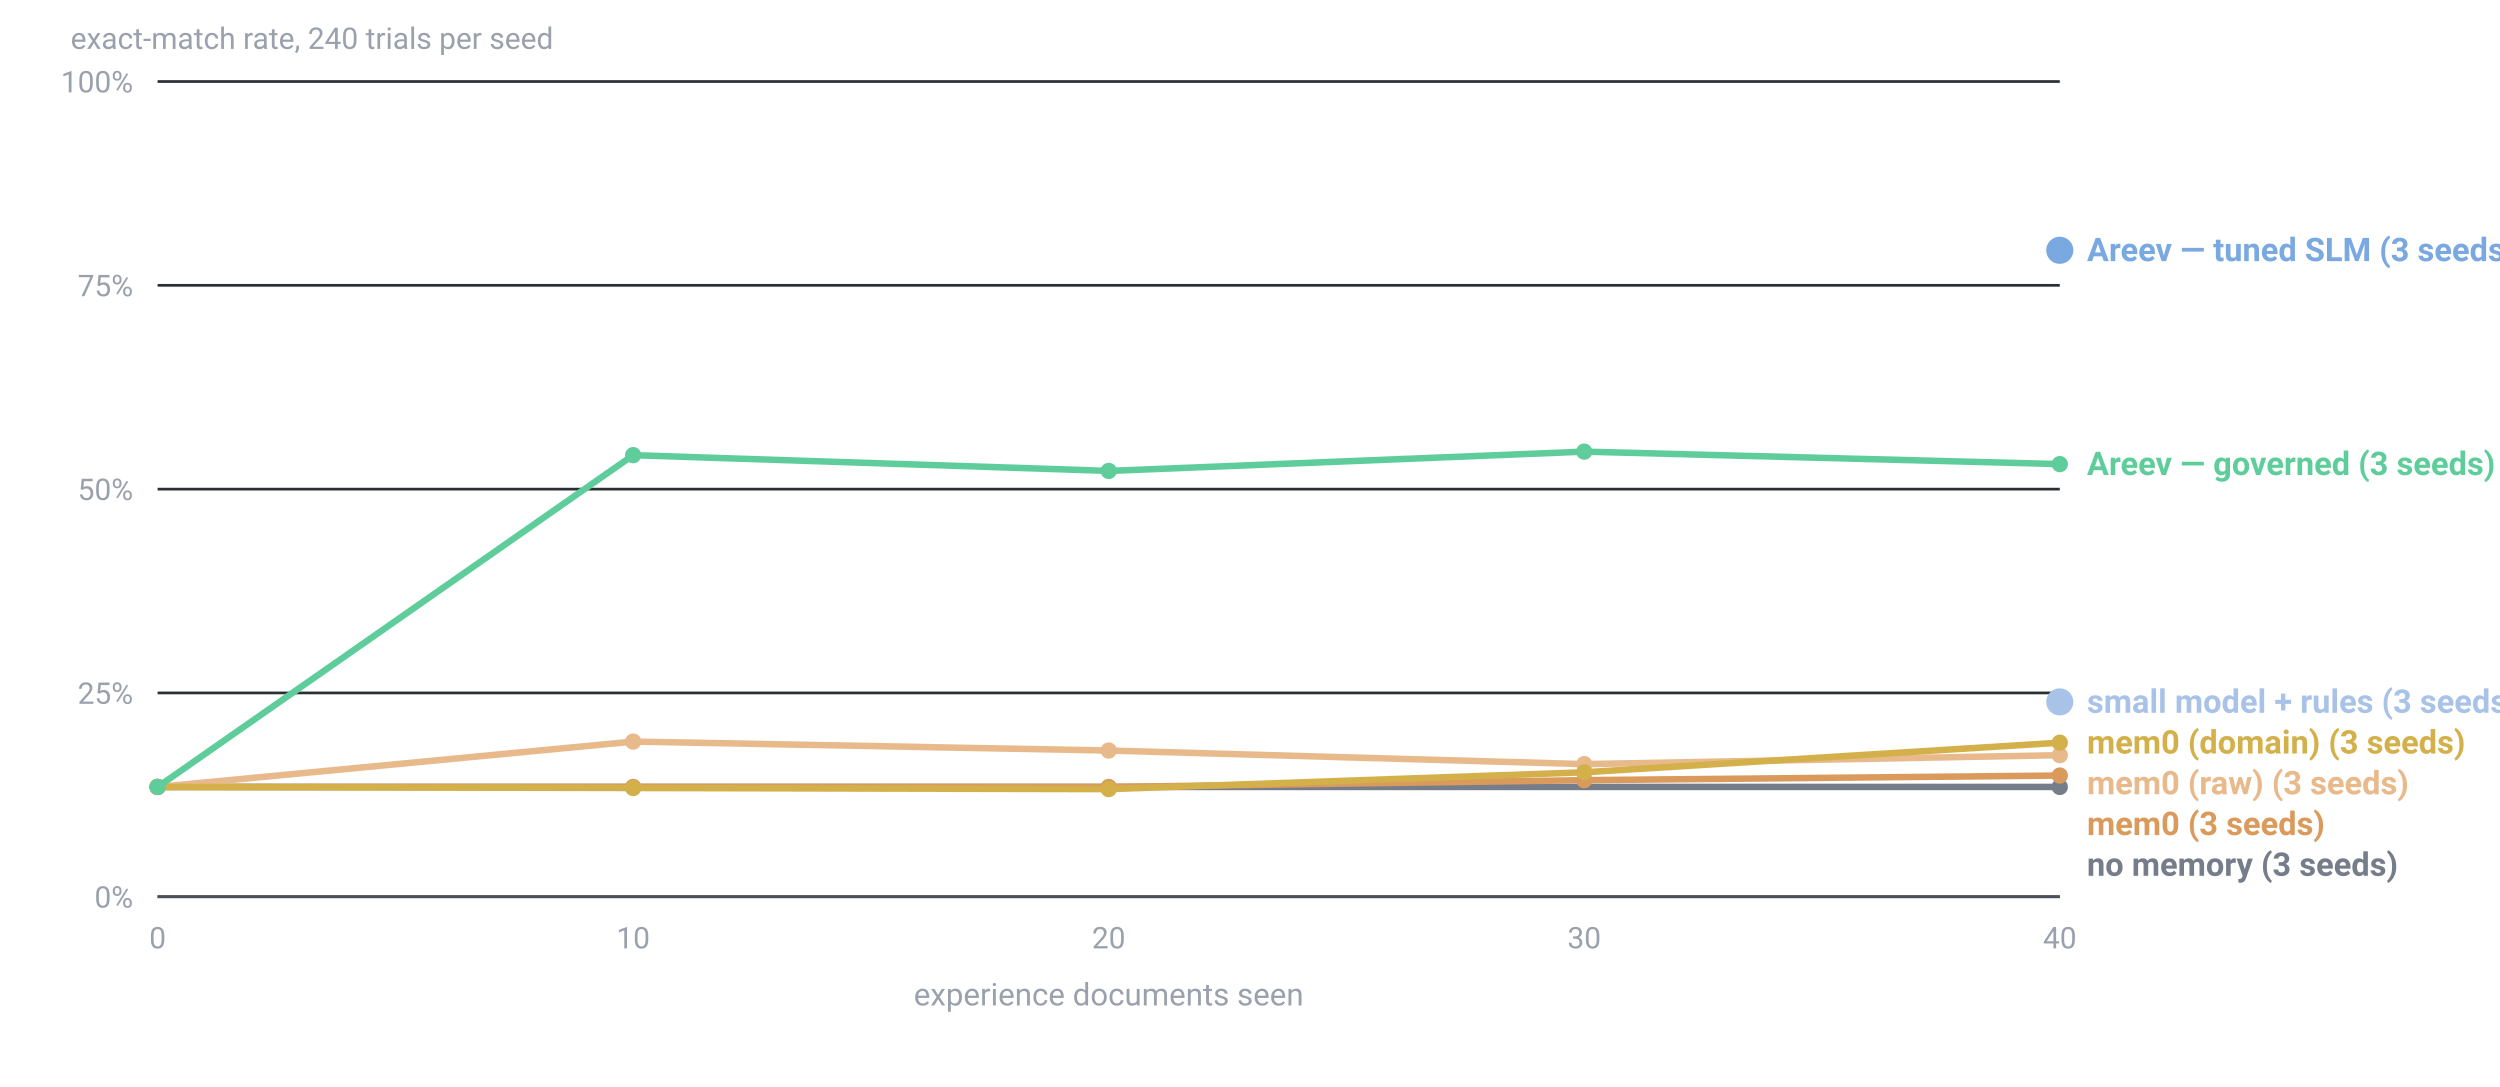
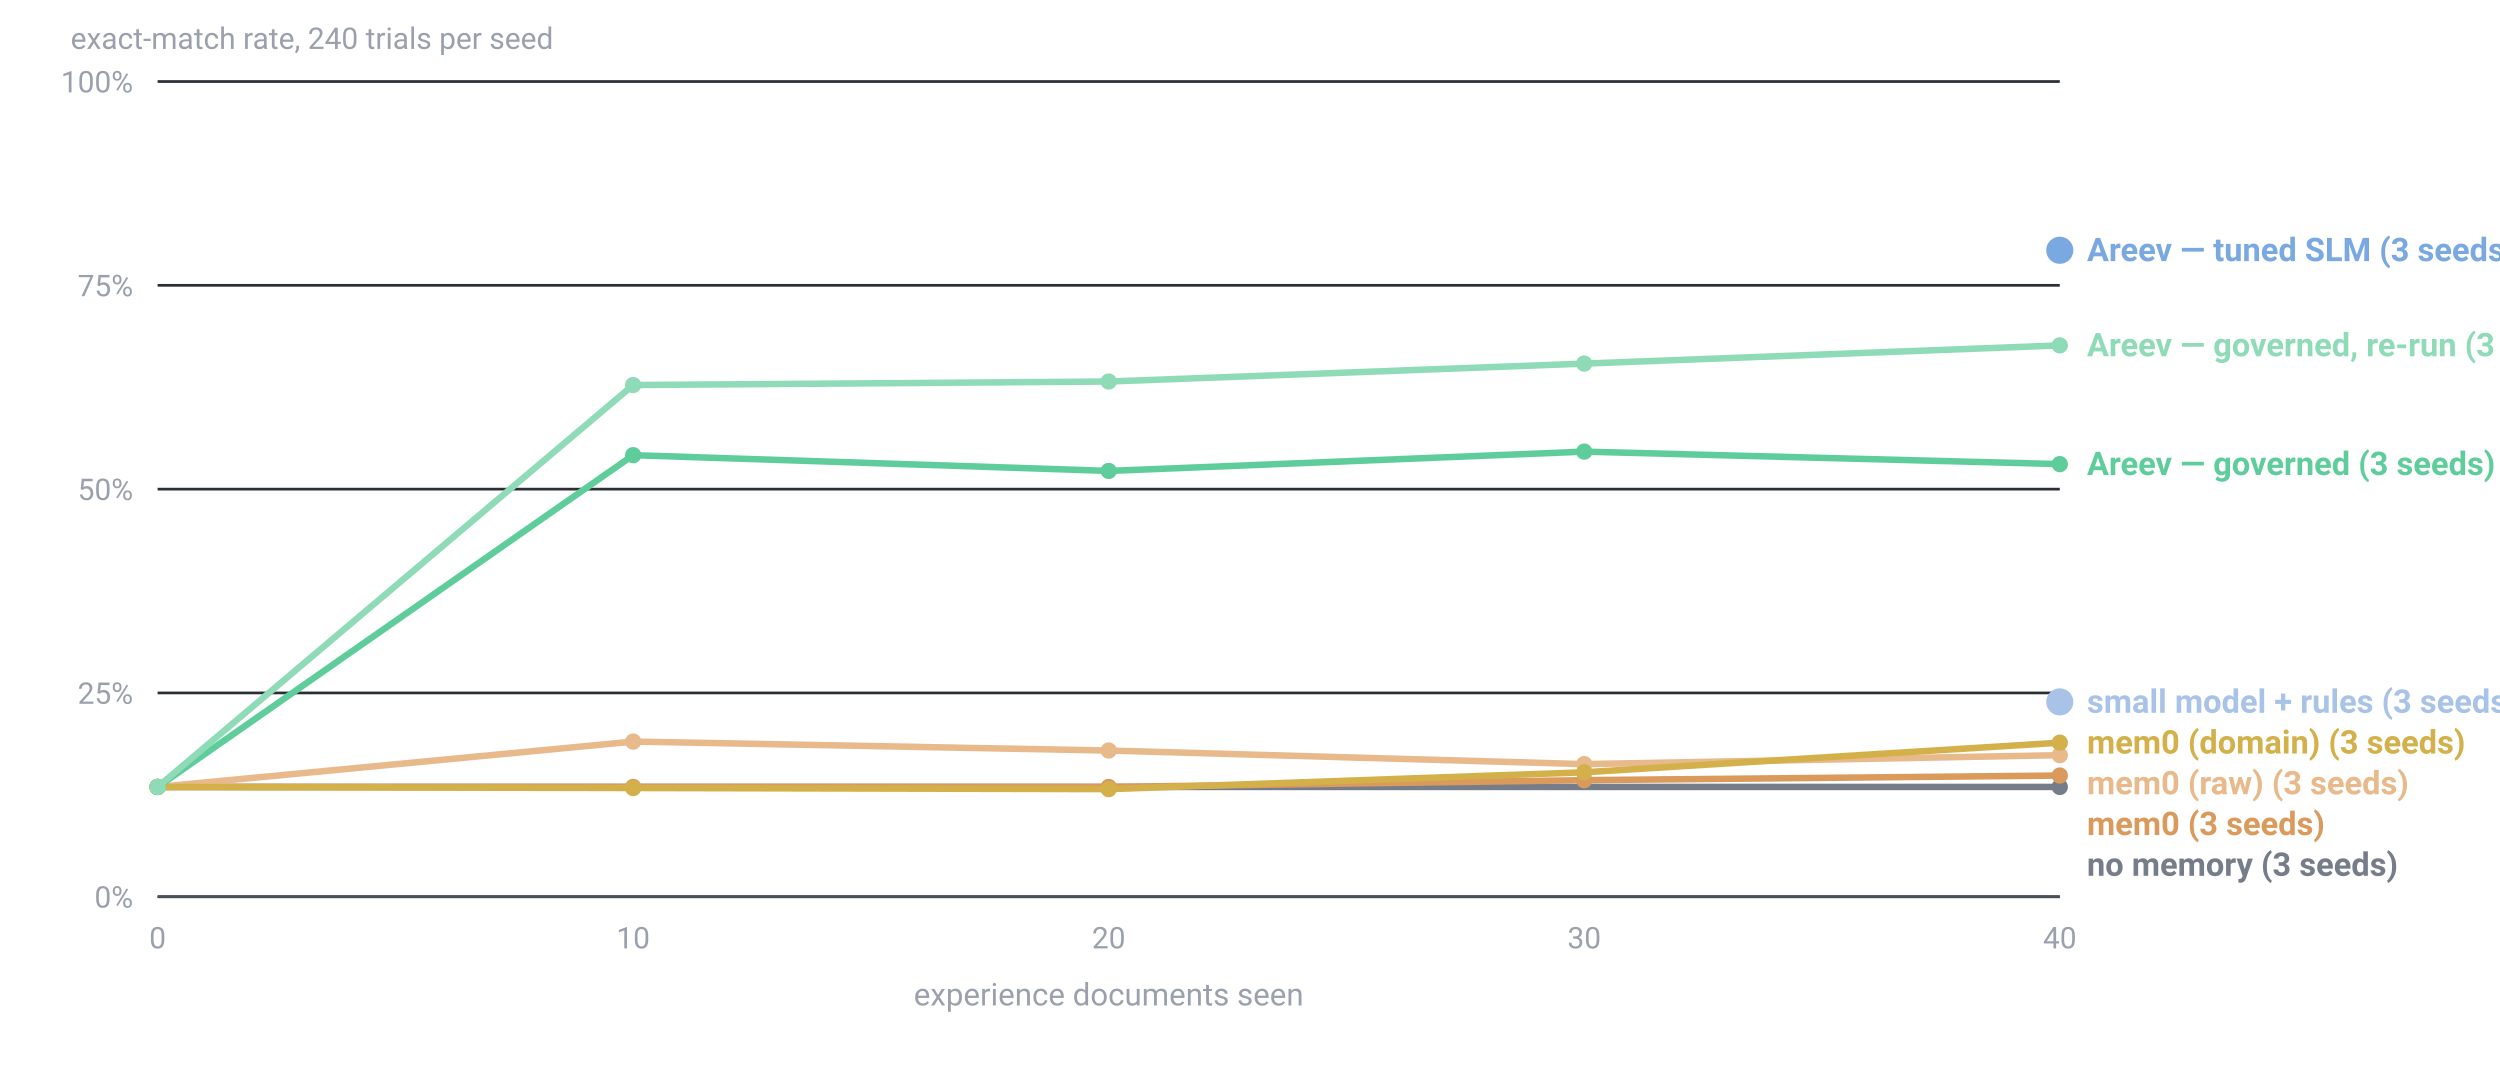
<svg xmlns="http://www.w3.org/2000/svg" viewBox="0 0 920 400" width="920" height="400" font-family="ui-sans-serif,-apple-system,Segoe UI,Roboto,sans-serif">
  <line x1="58" y1="330.0" x2="758" y2="330.0" stroke="#2a2e35" />
  <text x="49" y="334.0" text-anchor="end" font-size="11" fill="#9aa1ad">0%</text>
  <line x1="58" y1="255.0" x2="758" y2="255.0" stroke="#2a2e35" />
  <text x="49" y="259.0" text-anchor="end" font-size="11" fill="#9aa1ad">25%</text>
  <line x1="58" y1="180.0" x2="758" y2="180.0" stroke="#2a2e35" />
  <text x="49" y="184.0" text-anchor="end" font-size="11" fill="#9aa1ad">50%</text>
  <line x1="58" y1="105.0" x2="758" y2="105.0" stroke="#2a2e35" />
  <text x="49" y="109.0" text-anchor="end" font-size="11" fill="#9aa1ad">75%</text>
  <line x1="58" y1="30.0" x2="758" y2="30.0" stroke="#2a2e35" />
  <text x="49" y="34.0" text-anchor="end" font-size="11" fill="#9aa1ad">100%</text>
  <text x="58.0" y="349" text-anchor="middle" font-size="11" fill="#9aa1ad">0</text>
  <text x="233.0" y="349" text-anchor="middle" font-size="11" fill="#9aa1ad">10</text>
  <text x="408.0" y="349" text-anchor="middle" font-size="11" fill="#9aa1ad">20</text>
  <text x="583.0" y="349" text-anchor="middle" font-size="11" fill="#9aa1ad">30</text>
  <text x="758.0" y="349" text-anchor="middle" font-size="11" fill="#9aa1ad">40</text>
  <text x="26" y="18" font-size="11" fill="#9aa1ad">exact-match rate, 240 trials per seed</text>
  <text x="408" y="370" text-anchor="middle" font-size="11.5" fill="#9aa1ad">experience documents seen</text>
  <path d="M58.0 289.6 L758.0 289.6" fill="none" stroke="#767d8a" stroke-width="2.4" stroke-linejoin="round" />
  <circle cx="58.0" cy="289.6" r="3" fill="#767d8a" />
  <circle cx="758.0" cy="289.6" r="3" fill="#767d8a" />
  <path d="M58.0 289.6 L233.0 289.6 L408.0 289.6 L583.0 287.1 L758.0 285.4" fill="none" stroke="#d99a5c" stroke-width="2.4" stroke-linejoin="round" />
  <circle cx="58.0" cy="289.6" r="3" fill="#d99a5c" />
  <circle cx="233.0" cy="289.6" r="3" fill="#d99a5c" />
  <circle cx="408.0" cy="289.6" r="3" fill="#d99a5c" />
  <circle cx="583.0" cy="287.1" r="3" fill="#d99a5c" />
  <circle cx="758.0" cy="285.4" r="3" fill="#d99a5c" />
  <path d="M58.0 289.6 L233.0 272.9 L408.0 276.2 L583.0 281.2 L758.0 277.9" fill="none" stroke="#e8b98a" stroke-width="2.4" stroke-linejoin="round" />
  <circle cx="58.0" cy="289.6" r="3" fill="#e8b98a" />
  <circle cx="233.0" cy="272.9" r="3" fill="#e8b98a" />
  <circle cx="408.0" cy="276.2" r="3" fill="#e8b98a" />
  <circle cx="583.0" cy="281.2" r="3" fill="#e8b98a" />
  <circle cx="758.0" cy="277.9" r="3" fill="#e8b98a" />
  <path d="M58.0 289.6 L233.0 290.0 L408.0 290.4 L583.0 284.2 L758.0 273.3" fill="none" stroke="#d3b04a" stroke-width="2.4" stroke-linejoin="round" />
  <circle cx="58.0" cy="289.6" r="3" fill="#d3b04a" />
  <circle cx="233.0" cy="290.0" r="3" fill="#d3b04a" />
  <circle cx="408.0" cy="290.4" r="3" fill="#d3b04a" />
  <circle cx="583.0" cy="284.2" r="3" fill="#d3b04a" />
  <circle cx="758.0" cy="273.3" r="3" fill="#d3b04a" />
  <path d="M58.0 289.6 L233.0 167.5 L408.0 173.3 L583.0 166.2 L758.0 170.8" fill="none" stroke="#5fcd9b" stroke-width="2.4" stroke-linejoin="round" />
  <circle cx="58.0" cy="289.6" r="3" fill="#5fcd9b" />
  <circle cx="233.0" cy="167.5" r="3" fill="#5fcd9b" />
  <circle cx="408.0" cy="173.3" r="3" fill="#5fcd9b" />
  <circle cx="583.0" cy="166.2" r="3" fill="#5fcd9b" />
  <circle cx="758.0" cy="170.8" r="3" fill="#5fcd9b" />
+   <path d="M58.0 289.6 L233.0 141.7 L408.0 140.4 L583.0 133.8 L758.0 127.1" fill="none" stroke="#8fdbb8" stroke-width="2.4" stroke-linejoin="round" />
+   <circle cx="58.0" cy="289.6" r="3" fill="#8fdbb8" />
+   <circle cx="233.0" cy="141.7" r="3" fill="#8fdbb8" />
+   <circle cx="408.0" cy="140.4" r="3" fill="#8fdbb8" />
+   <circle cx="583.0" cy="133.8" r="3" fill="#8fdbb8" />
+   <circle cx="758.0" cy="127.1" r="3" fill="#8fdbb8" />
  <circle cx="758.0" cy="258.3" r="5" fill="#a9c3e8" />
  <circle cx="758.0" cy="92.1" r="5" fill="#7aa8e0" />
  <text x="768.0" y="96.1" font-size="12" font-weight="600" fill="#7aa8e0">Areev — tuned SLM (3 seeds)</text>
+   <text x="768.0" y="131.1" font-size="12" font-weight="600" fill="#8fdbb8">Areev — governed, re-run (3 seeds)</text>
  <text x="768.0" y="174.8" font-size="12" font-weight="600" fill="#5fcd9b">Areev — governed (3 seeds)</text>
  <text x="768.0" y="262.3" font-size="12" font-weight="600" fill="#a9c3e8">small model + rules (3 seeds)</text>
  <text x="768.0" y="277.3" font-size="12" font-weight="600" fill="#d3b04a">mem0 (domain) (3 seeds)</text>
  <text x="768.0" y="292.3" font-size="12" font-weight="600" fill="#e8b98a">mem0 (raw) (3 seeds)</text>
  <text x="768.0" y="307.3" font-size="12" font-weight="600" fill="#d99a5c">mem0 (3 seeds)</text>
  <text x="768.0" y="322.3" font-size="12" font-weight="600" fill="#767d8a">no memory (3 seeds)</text>
  <line x1="58" y1="330.0" x2="758" y2="330.0" stroke="#4a505a" />
</svg>
